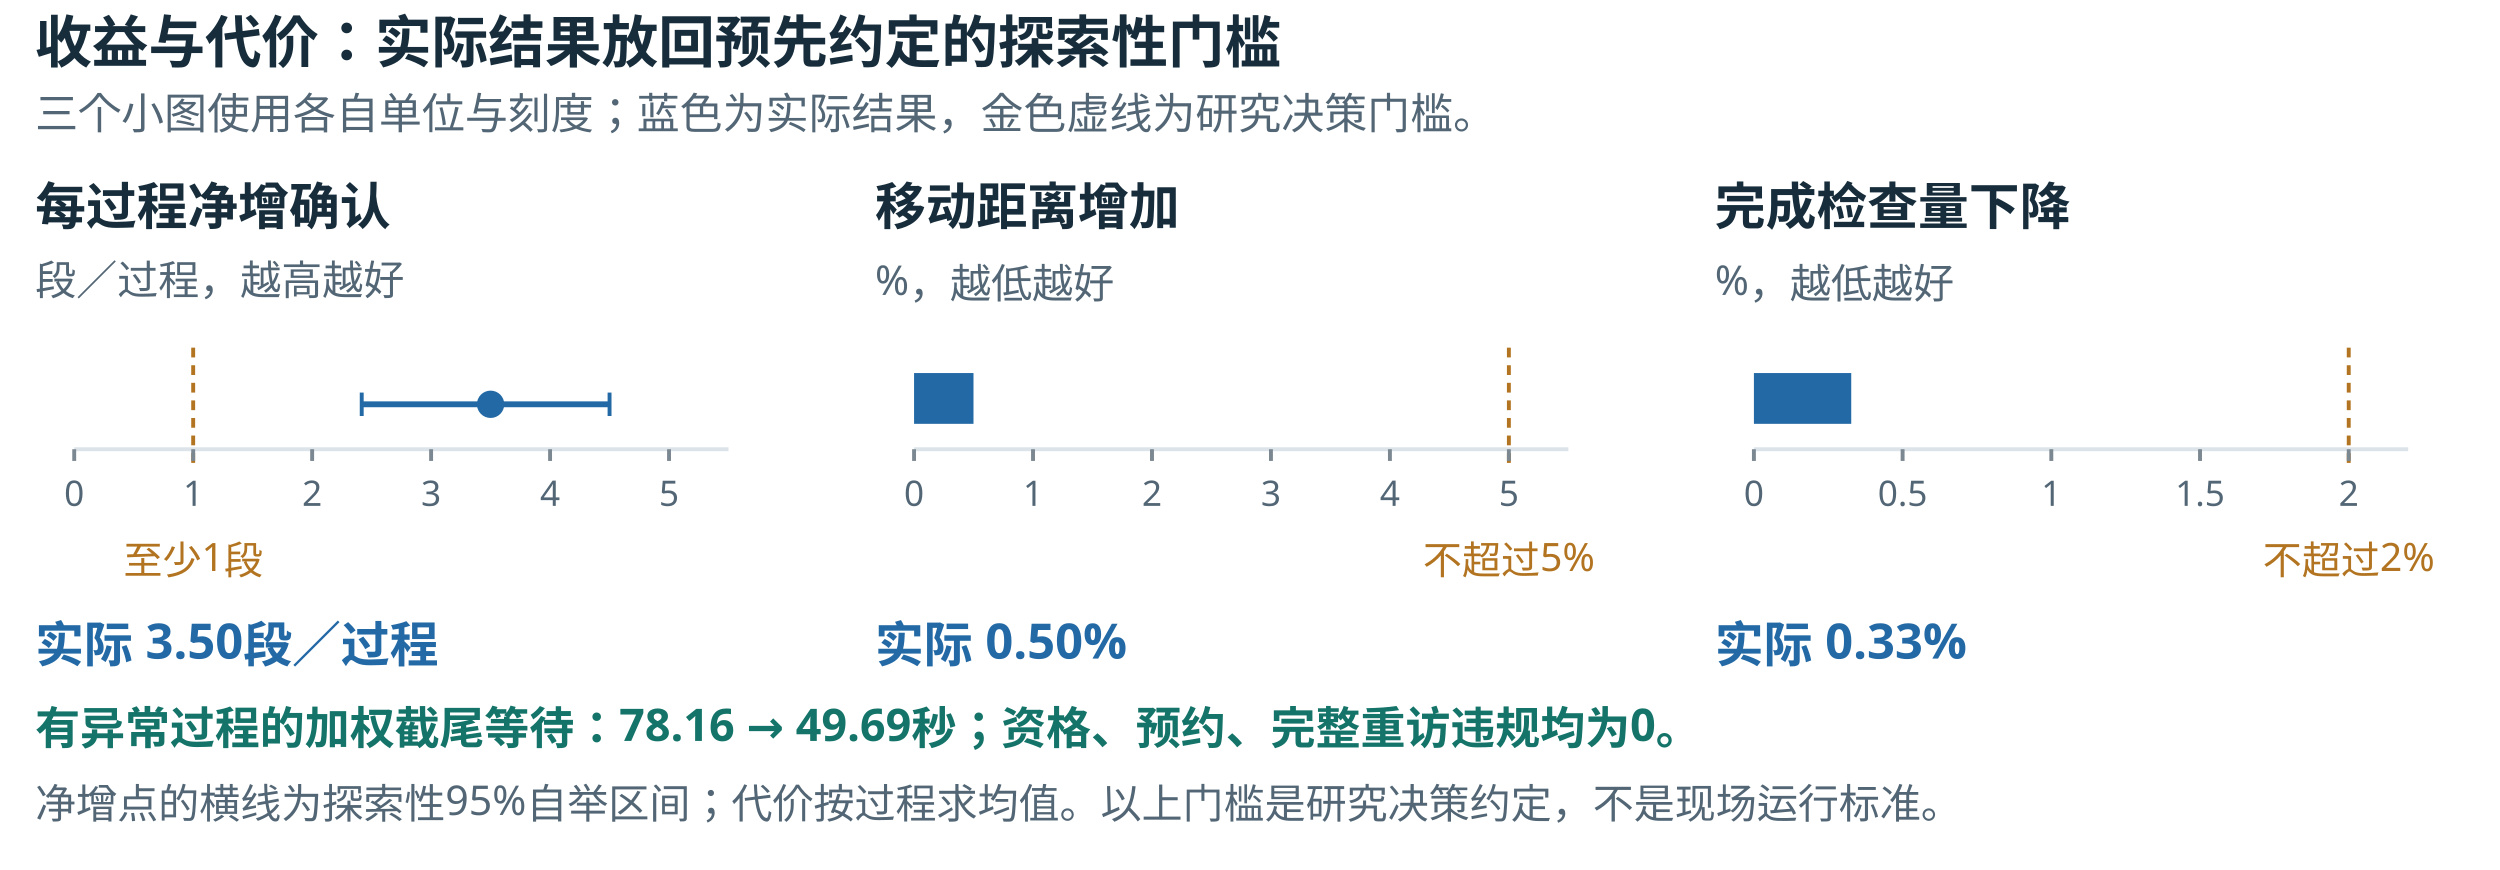
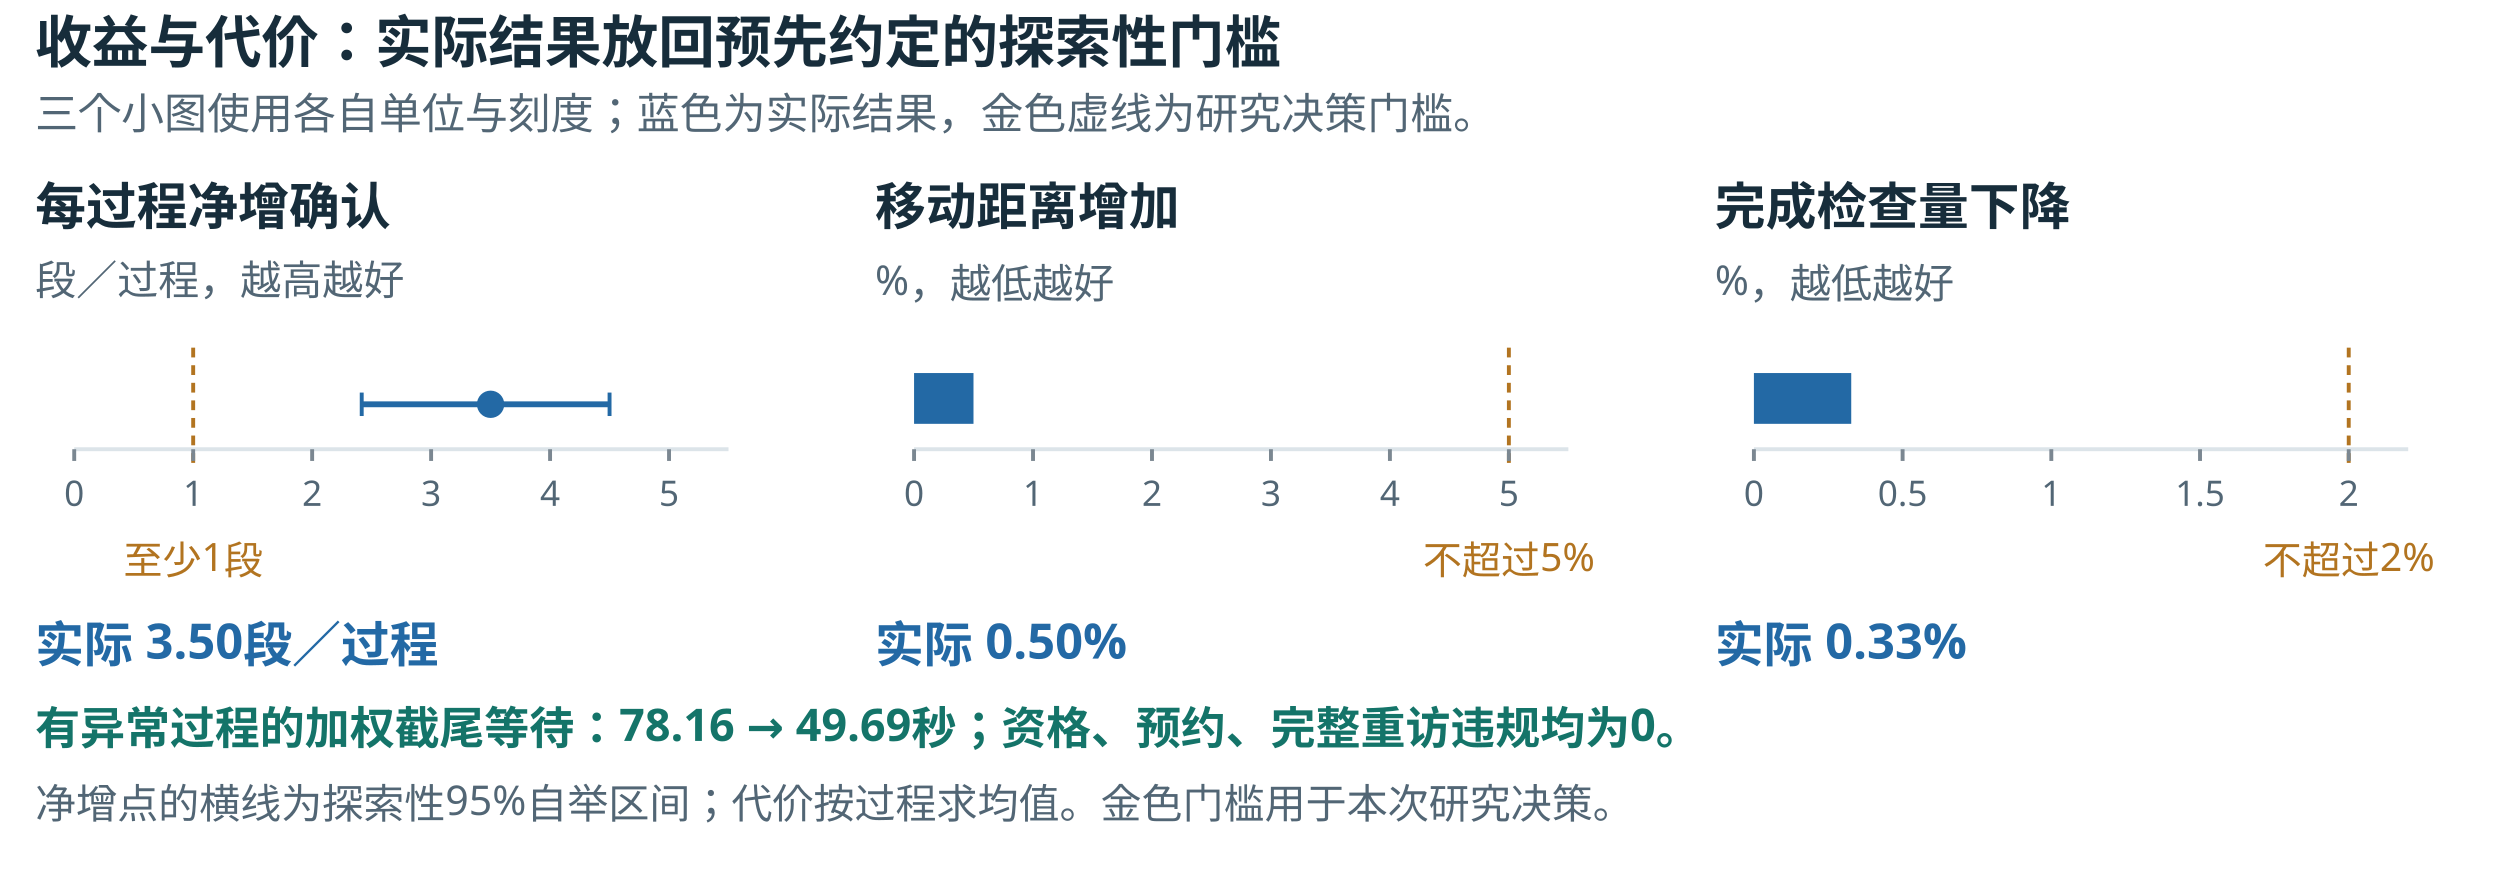
<svg xmlns="http://www.w3.org/2000/svg" viewBox="0 0 1280 445" role="img" aria-labelledby="outcome-costs-title outcome-costs-description" data-chart="outcome-costs">
  <style>svg text{font-family:"Microsoft YaHei","PingFang SC",sans-serif}svg{background:white}</style>
  <text x="18" y="32" font-size="29" fill="#172d3b" text-anchor="start" font-weight="650">收益与代价：实际结果放回预先约定的探索性门槛</text>
  <text x="18" y="66" font-size="22" fill="#526675" text-anchor="start" font-weight="400">三个小图使用各自单位与刻度；蓝色为实际结果，金色虚线为研究决策门槛。</text>
  <text x="18" y="115" font-size="26" fill="#172d3b" text-anchor="start" font-weight="600">每过程净增确认</text>
  <text x="18" y="151" font-size="21" fill="#526675" text-anchor="start" font-weight="400">段／过程，越高越好</text>
  <line x1="38" y1="230" x2="373" y2="230" stroke="#dce4e9" stroke-width="2" />
  <line x1="98.909" y1="178" x2="98.909" y2="241" stroke="#b27420" stroke-width="2" stroke-dasharray="5 4" />
  <text x="98.909" y="294" font-size="20" fill="#b27420" text-anchor="middle" font-weight="400">至少1段</text>
  <text x="18" y="339" font-size="25" fill="#2369a5" text-anchor="start" font-weight="650">实际 3.50段／过程</text>
  <line x1="185.197" y1="207" x2="312.091" y2="207" stroke="#2369a5" stroke-width="3" />
  <line x1="185.197" y1="201" x2="185.197" y2="213" stroke="#2369a5" stroke-width="2" />
  <line x1="312.091" y1="201" x2="312.091" y2="213" stroke="#2369a5" stroke-width="2" />
  <circle cx="251.182" cy="207" r="7" fill="#2369a5" />
  <g data-cost-key="net_confirmations" data-value="3.5" data-threshold="1" />
  <line x1="38" y1="230" x2="38" y2="236" stroke="#7b8791" stroke-width="2" />
  <text x="38" y="259" font-size="18" fill="#526675" text-anchor="middle" font-weight="400">0</text>
  <line x1="98.909" y1="230" x2="98.909" y2="236" stroke="#7b8791" stroke-width="2" />
  <text x="98.909" y="259" font-size="18" fill="#526675" text-anchor="middle" font-weight="400">1</text>
  <line x1="159.818" y1="230" x2="159.818" y2="236" stroke="#7b8791" stroke-width="2" />
  <text x="159.818" y="259" font-size="18" fill="#526675" text-anchor="middle" font-weight="400">2</text>
  <line x1="220.727" y1="230" x2="220.727" y2="236" stroke="#7b8791" stroke-width="2" />
  <text x="220.727" y="259" font-size="18" fill="#526675" text-anchor="middle" font-weight="400">3</text>
  <line x1="281.636" y1="230" x2="281.636" y2="236" stroke="#7b8791" stroke-width="2" />
  <text x="281.636" y="259" font-size="18" fill="#526675" text-anchor="middle" font-weight="400">4</text>
  <line x1="342.545" y1="230" x2="342.545" y2="236" stroke="#7b8791" stroke-width="2" />
  <text x="342.545" y="259" font-size="18" fill="#526675" text-anchor="middle" font-weight="400">5</text>
  <text x="448" y="115" font-size="26" fill="#172d3b" text-anchor="start" font-weight="600">移动距离增加</text>
  <text x="448" y="151" font-size="21" fill="#526675" text-anchor="start" font-weight="400">%，越低越好</text>
  <line x1="468" y1="230" x2="803" y2="230" stroke="#dce4e9" stroke-width="2" />
  <line x1="772.545" y1="178" x2="772.545" y2="241" stroke="#b27420" stroke-width="2" stroke-dasharray="5 4" />
  <text x="772.545" y="294" font-size="20" fill="#b27420" text-anchor="middle" font-weight="400">不超过5%</text>
  <text x="448" y="339" font-size="25" fill="#2369a5" text-anchor="start" font-weight="650">实际 0.50%</text>
  <rect x="468" y="191" width="30.428" height="26" fill="#2369a5" />
  <g data-cost-key="travel_delta_pct" data-value="0.4995732076133001" data-threshold="5" />
  <line x1="468" y1="230" x2="468" y2="236" stroke="#7b8791" stroke-width="2" />
  <text x="468" y="259" font-size="18" fill="#526675" text-anchor="middle" font-weight="400">0</text>
  <line x1="528.909" y1="230" x2="528.909" y2="236" stroke="#7b8791" stroke-width="2" />
  <text x="528.909" y="259" font-size="18" fill="#526675" text-anchor="middle" font-weight="400">1</text>
  <line x1="589.818" y1="230" x2="589.818" y2="236" stroke="#7b8791" stroke-width="2" />
  <text x="589.818" y="259" font-size="18" fill="#526675" text-anchor="middle" font-weight="400">2</text>
  <line x1="650.727" y1="230" x2="650.727" y2="236" stroke="#7b8791" stroke-width="2" />
  <text x="650.727" y="259" font-size="18" fill="#526675" text-anchor="middle" font-weight="400">3</text>
  <line x1="711.636" y1="230" x2="711.636" y2="236" stroke="#7b8791" stroke-width="2" />
  <text x="711.636" y="259" font-size="18" fill="#526675" text-anchor="middle" font-weight="400">4</text>
  <line x1="772.545" y1="230" x2="772.545" y2="236" stroke="#7b8791" stroke-width="2" />
  <text x="772.545" y="259" font-size="18" fill="#526675" text-anchor="middle" font-weight="400">5</text>
  <text x="878" y="115" font-size="26" fill="#172d3b" text-anchor="start" font-weight="600">完成检查量下降</text>
  <text x="878" y="151" font-size="21" fill="#526675" text-anchor="start" font-weight="400">%，越低越好</text>
  <line x1="898" y1="230" x2="1233" y2="230" stroke="#dce4e9" stroke-width="2" />
  <line x1="1202.55" y1="178" x2="1202.55" y2="241" stroke="#b27420" stroke-width="2" stroke-dasharray="5 4" />
  <text x="1202.55" y="294" font-size="20" fill="#b27420" text-anchor="middle" font-weight="400">不超过2%</text>
  <text x="878" y="339" font-size="25" fill="#2369a5" text-anchor="start" font-weight="650">实际 0.33%</text>
  <rect x="898" y="191" width="49.832" height="26" fill="#2369a5" />
  <g data-cost-key="completed_loss_pct" data-value="0.3272557269752239" data-threshold="2" />
  <line x1="898" y1="230" x2="898" y2="236" stroke="#7b8791" stroke-width="2" />
  <text x="898" y="259" font-size="18" fill="#526675" text-anchor="middle" font-weight="400">0</text>
  <line x1="974.136" y1="230" x2="974.136" y2="236" stroke="#7b8791" stroke-width="2" />
  <text x="974.136" y="259" font-size="18" fill="#526675" text-anchor="middle" font-weight="400">0.5</text>
  <line x1="1050.27" y1="230" x2="1050.27" y2="236" stroke="#7b8791" stroke-width="2" />
  <text x="1050.27" y="259" font-size="18" fill="#526675" text-anchor="middle" font-weight="400">1</text>
  <line x1="1126.41" y1="230" x2="1126.41" y2="236" stroke="#7b8791" stroke-width="2" />
  <text x="1126.41" y="259" font-size="18" fill="#526675" text-anchor="middle" font-weight="400">1.5</text>
  <line x1="1202.55" y1="230" x2="1202.55" y2="236" stroke="#7b8791" stroke-width="2" />
  <text x="1202.55" y="259" font-size="18" fill="#526675" text-anchor="middle" font-weight="400">2</text>
  <text x="18" y="381" font-size="23" fill="#147469" text-anchor="start" font-weight="600">有异常过程的加权截尾等待：78.16 → 49.69秒；资格、预约、完整重访违规均为0。</text>
-   <text x="18" y="419" font-size="21" fill="#526675" text-anchor="start" font-weight="400">净增点的横线为探索性95%自举区间；代价按过程求均值。以上门槛是研究决策约定，不是现场运行标准。</text>
+   <text x="18" y="419" font-size="21" fill="#526675" text-anchor="start" font-weight="400">净增点的横线为探索性95%自举区间；代价按过程求均值。金色门槛用于本次研究决策。</text>
</svg>
